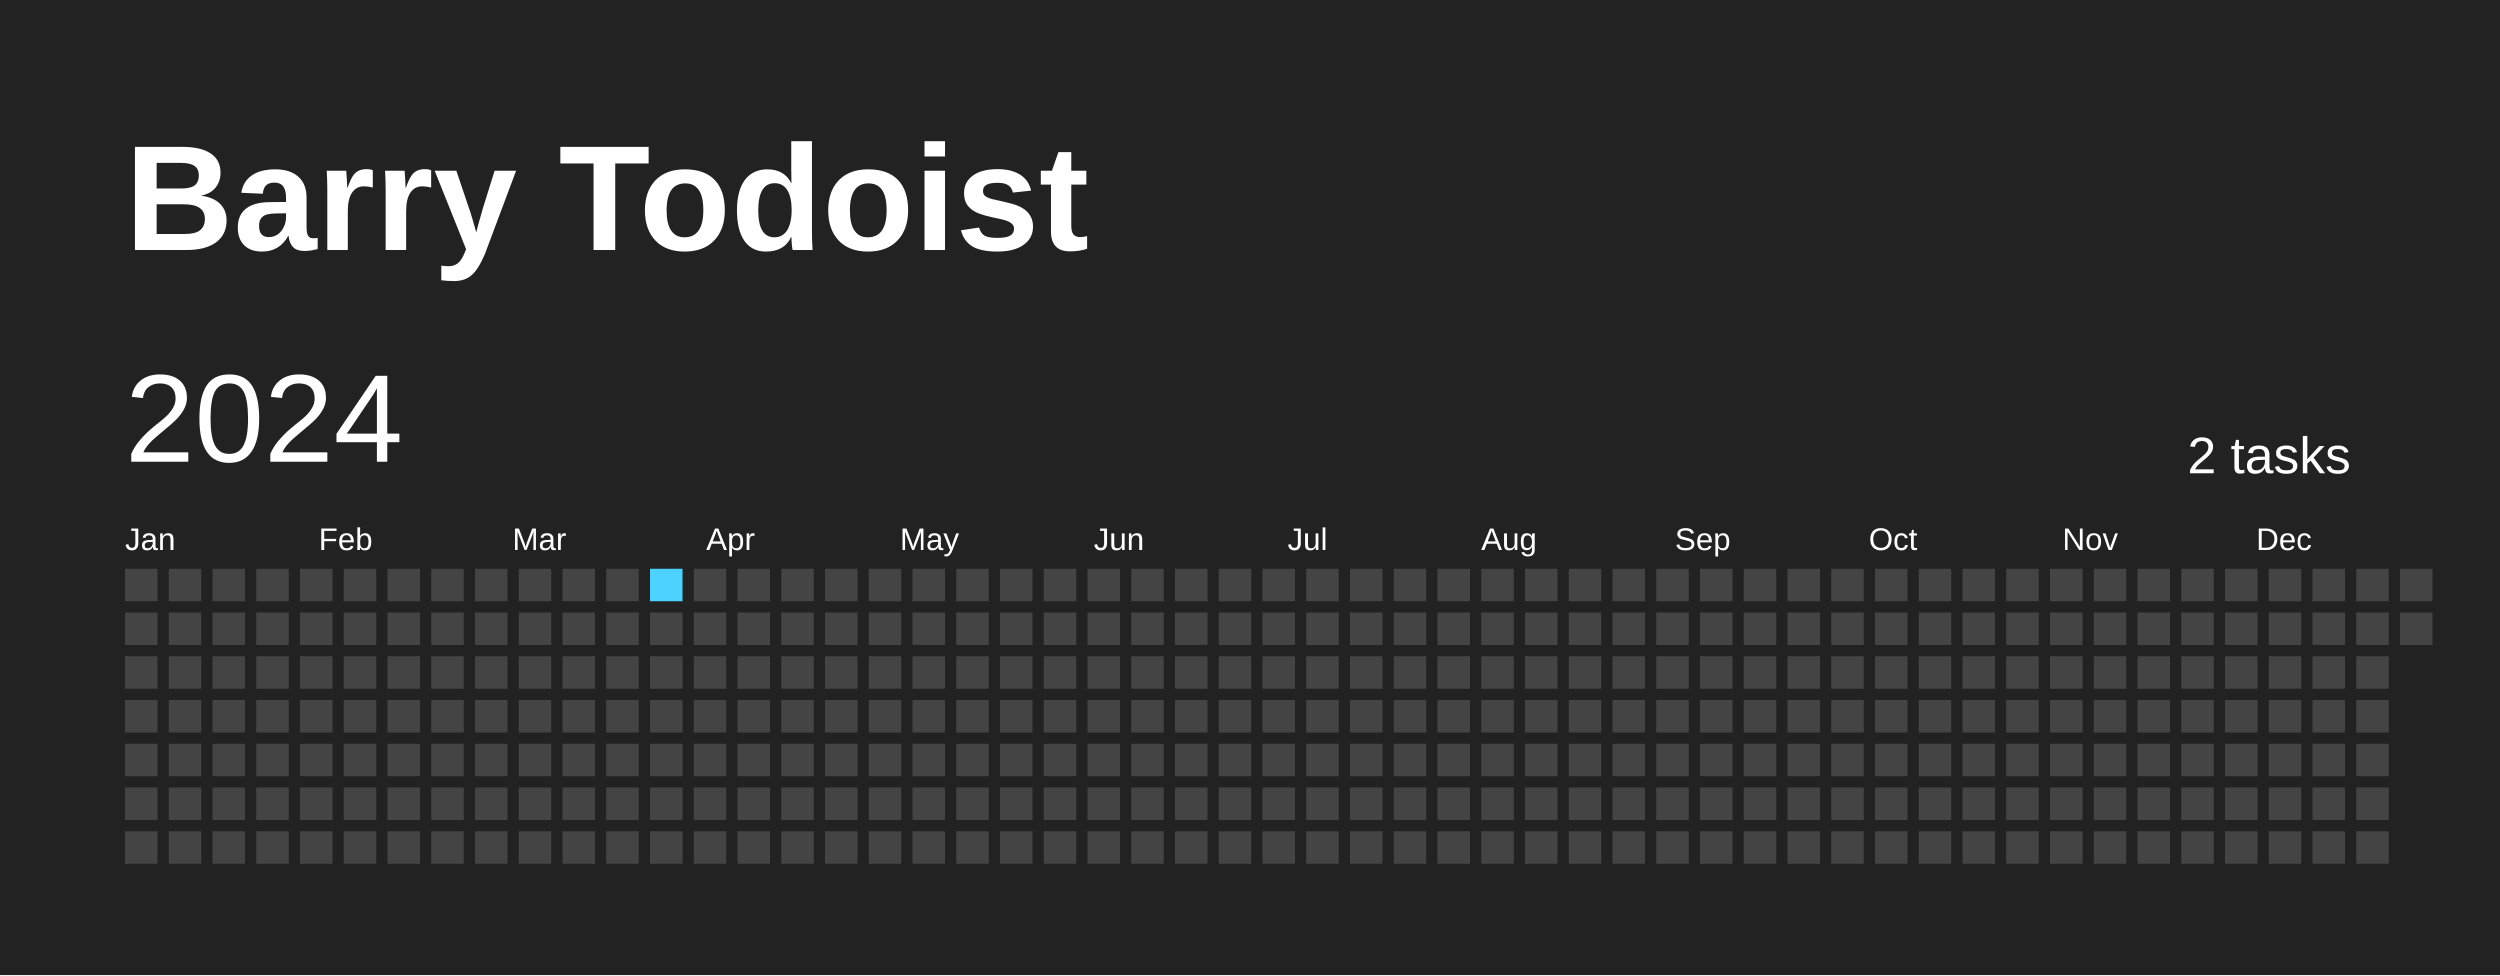
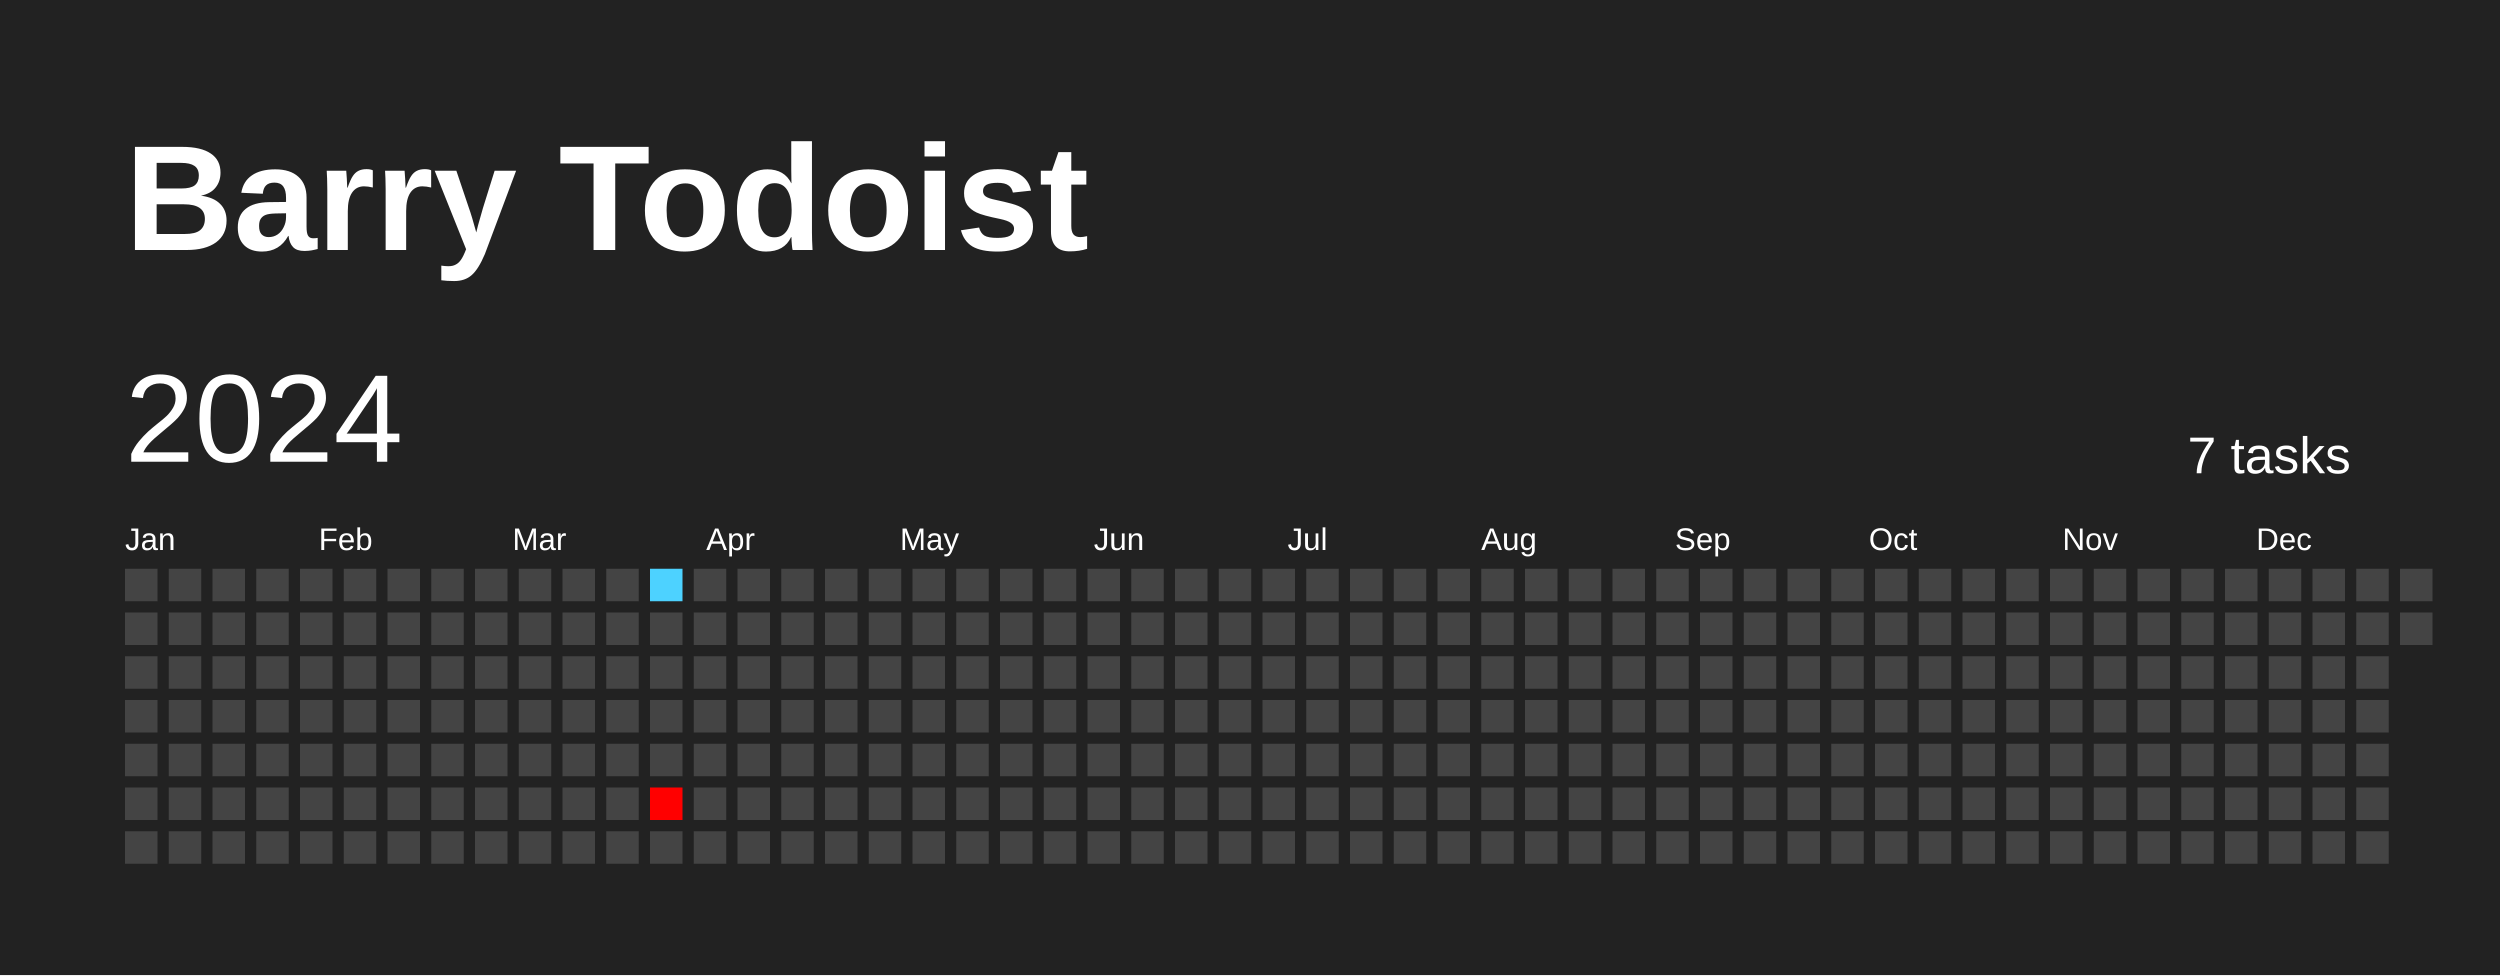
<svg xmlns="http://www.w3.org/2000/svg" baseProfile="full" height="78mm" version="1.1" viewBox="0,0,200,78" width="200mm">
  <defs />
  <rect fill="#222222" height="78" width="200" x="0" y="0" />
  <text fill="#FFFFFF" style="font-size:12px; font-family:Arial; font-weight:bold;" x="10" y="20">Barry Todoist</text>
  <text dominant-baseline="hanging" fill="#FFFFFF" style="font-size:10.0px; font-family:Arial;" x="10" y="30">2024</text>
-   <text dominant-baseline="hanging" fill="#FFFFFF" style="font-size:4.125px; font-family:Arial;" x="175" y="35">2 tasks</text>
+   <text dominant-baseline="hanging" fill="#FFFFFF" style="font-size:4.125px; font-family:Arial;" x="175" y="35">7 tasks</text>
  <text fill="#FFFFFF" style="font-size:2.5px; font-family:Arial" x="10.0" y="44">Jan</text>
  <text fill="#FFFFFF" style="font-size:2.5px; font-family:Arial" x="25.5" y="44">Feb</text>
  <text fill="#FFFFFF" style="font-size:2.5px; font-family:Arial" x="41.0" y="44">Mar</text>
  <text fill="#FFFFFF" style="font-size:2.5px; font-family:Arial" x="56.5" y="44">Apr</text>
  <text fill="#FFFFFF" style="font-size:2.5px; font-family:Arial" x="72.0" y="44">May</text>
  <text fill="#FFFFFF" style="font-size:2.5px; font-family:Arial" x="87.5" y="44">Jun</text>
  <text fill="#FFFFFF" style="font-size:2.5px; font-family:Arial" x="103.0" y="44">Jul</text>
  <text fill="#FFFFFF" style="font-size:2.5px; font-family:Arial" x="118.5" y="44">Aug</text>
  <text fill="#FFFFFF" style="font-size:2.5px; font-family:Arial" x="134.0" y="44">Sep</text>
  <text fill="#FFFFFF" style="font-size:2.5px; font-family:Arial" x="149.5" y="44">Oct</text>
  <text fill="#FFFFFF" style="font-size:2.5px; font-family:Arial" x="165.0" y="44">Nov</text>
  <text fill="#FFFFFF" style="font-size:2.5px; font-family:Arial" x="180.5" y="44">Dec</text>
  <rect fill="#444444" height="2.6" width="2.6" x="10.0" y="45.5" />
  <rect fill="#444444" height="2.6" width="2.6" x="10.0" y="49.0" />
  <rect fill="#444444" height="2.6" width="2.6" x="10.0" y="52.5" />
  <rect fill="#444444" height="2.6" width="2.6" x="10.0" y="56.0" />
  <rect fill="#444444" height="2.6" width="2.6" x="10.0" y="59.5" />
  <rect fill="#444444" height="2.6" width="2.6" x="10.0" y="63.0" />
  <rect fill="#444444" height="2.6" width="2.6" x="10.0" y="66.5" />
  <rect fill="#444444" height="2.6" width="2.6" x="13.5" y="45.5" />
  <rect fill="#444444" height="2.6" width="2.6" x="13.5" y="49.0" />
  <rect fill="#444444" height="2.6" width="2.6" x="13.5" y="52.5" />
  <rect fill="#444444" height="2.6" width="2.6" x="13.5" y="56.0" />
  <rect fill="#444444" height="2.6" width="2.6" x="13.5" y="59.5" />
  <rect fill="#444444" height="2.6" width="2.6" x="13.5" y="63.0" />
  <rect fill="#444444" height="2.6" width="2.6" x="13.5" y="66.5" />
  <rect fill="#444444" height="2.6" width="2.6" x="17.0" y="45.5" />
  <rect fill="#444444" height="2.6" width="2.6" x="17.0" y="49.0" />
  <rect fill="#444444" height="2.6" width="2.6" x="17.0" y="52.5" />
  <rect fill="#444444" height="2.6" width="2.6" x="17.0" y="56.0" />
  <rect fill="#444444" height="2.6" width="2.6" x="17.0" y="59.5" />
  <rect fill="#444444" height="2.6" width="2.6" x="17.0" y="63.0" />
  <rect fill="#444444" height="2.6" width="2.6" x="17.0" y="66.5" />
  <rect fill="#444444" height="2.6" width="2.6" x="20.5" y="45.5" />
  <rect fill="#444444" height="2.6" width="2.6" x="20.5" y="49.0" />
  <rect fill="#444444" height="2.6" width="2.6" x="20.5" y="52.5" />
  <rect fill="#444444" height="2.6" width="2.6" x="20.5" y="56.0" />
  <rect fill="#444444" height="2.6" width="2.6" x="20.5" y="59.5" />
  <rect fill="#444444" height="2.6" width="2.6" x="20.5" y="63.0" />
  <rect fill="#444444" height="2.6" width="2.6" x="20.5" y="66.5" />
  <rect fill="#444444" height="2.6" width="2.6" x="24.0" y="45.5" />
  <rect fill="#444444" height="2.6" width="2.6" x="24.0" y="49.0" />
  <rect fill="#444444" height="2.6" width="2.6" x="24.0" y="52.5" />
  <rect fill="#444444" height="2.6" width="2.6" x="24.0" y="56.0" />
  <rect fill="#444444" height="2.6" width="2.6" x="24.0" y="59.5" />
  <rect fill="#444444" height="2.6" width="2.6" x="24.0" y="63.0" />
  <rect fill="#444444" height="2.6" width="2.6" x="24.0" y="66.5" />
  <rect fill="#444444" height="2.6" width="2.6" x="27.5" y="45.5" />
  <rect fill="#444444" height="2.6" width="2.6" x="27.5" y="49.0" />
  <rect fill="#444444" height="2.6" width="2.6" x="27.5" y="52.5" />
  <rect fill="#444444" height="2.6" width="2.6" x="27.5" y="56.0" />
  <rect fill="#444444" height="2.6" width="2.6" x="27.5" y="59.5" />
  <rect fill="#444444" height="2.6" width="2.6" x="27.5" y="63.0" />
  <rect fill="#444444" height="2.6" width="2.6" x="27.5" y="66.5" />
  <rect fill="#444444" height="2.6" width="2.6" x="31.0" y="45.5" />
  <rect fill="#444444" height="2.6" width="2.6" x="31.0" y="49.0" />
  <rect fill="#444444" height="2.6" width="2.6" x="31.0" y="52.5" />
  <rect fill="#444444" height="2.6" width="2.6" x="31.0" y="56.0" />
  <rect fill="#444444" height="2.6" width="2.6" x="31.0" y="59.5" />
  <rect fill="#444444" height="2.6" width="2.6" x="31.0" y="63.0" />
  <rect fill="#444444" height="2.6" width="2.6" x="31.0" y="66.5" />
  <rect fill="#444444" height="2.6" width="2.6" x="34.5" y="45.5" />
  <rect fill="#444444" height="2.6" width="2.6" x="34.5" y="49.0" />
  <rect fill="#444444" height="2.6" width="2.6" x="34.5" y="52.5" />
  <rect fill="#444444" height="2.6" width="2.6" x="34.5" y="56.0" />
  <rect fill="#444444" height="2.6" width="2.6" x="34.5" y="59.5" />
  <rect fill="#444444" height="2.6" width="2.6" x="34.5" y="63.0" />
  <rect fill="#444444" height="2.6" width="2.6" x="34.5" y="66.5" />
  <rect fill="#444444" height="2.6" width="2.6" x="38.0" y="45.5" />
  <rect fill="#444444" height="2.6" width="2.6" x="38.0" y="49.0" />
  <rect fill="#444444" height="2.6" width="2.6" x="38.0" y="52.5" />
  <rect fill="#444444" height="2.6" width="2.6" x="38.0" y="56.0" />
  <rect fill="#444444" height="2.6" width="2.6" x="38.0" y="59.5" />
  <rect fill="#444444" height="2.6" width="2.6" x="38.0" y="63.0" />
  <rect fill="#444444" height="2.6" width="2.6" x="38.0" y="66.5" />
  <rect fill="#444444" height="2.6" width="2.6" x="41.5" y="45.5" />
  <rect fill="#444444" height="2.6" width="2.6" x="41.5" y="49.0" />
  <rect fill="#444444" height="2.6" width="2.6" x="41.5" y="52.5" />
  <rect fill="#444444" height="2.6" width="2.6" x="41.5" y="56.0" />
  <rect fill="#444444" height="2.6" width="2.6" x="41.5" y="59.5" />
  <rect fill="#444444" height="2.6" width="2.6" x="41.5" y="63.0" />
  <rect fill="#444444" height="2.6" width="2.6" x="41.5" y="66.5" />
  <rect fill="#444444" height="2.6" width="2.6" x="45.0" y="45.5" />
  <rect fill="#444444" height="2.6" width="2.6" x="45.0" y="49.0" />
  <rect fill="#444444" height="2.6" width="2.6" x="45.0" y="52.5" />
  <rect fill="#444444" height="2.6" width="2.6" x="45.0" y="56.0" />
  <rect fill="#444444" height="2.6" width="2.6" x="45.0" y="59.5" />
  <rect fill="#444444" height="2.6" width="2.6" x="45.0" y="63.0" />
  <rect fill="#444444" height="2.6" width="2.6" x="45.0" y="66.5" />
  <rect fill="#444444" height="2.6" width="2.6" x="48.5" y="45.5" />
  <rect fill="#444444" height="2.6" width="2.6" x="48.5" y="49.0" />
  <rect fill="#444444" height="2.6" width="2.6" x="48.5" y="52.5" />
  <rect fill="#444444" height="2.6" width="2.6" x="48.5" y="56.0" />
  <rect fill="#444444" height="2.6" width="2.6" x="48.5" y="59.5" />
  <rect fill="#444444" height="2.6" width="2.6" x="48.5" y="63.0" />
  <rect fill="#444444" height="2.6" width="2.6" x="48.5" y="66.5" />
-   <rect fill="#4DD2FF" height="2.6" width="2.6" x="52.0" y="45.5" />
+   <rect fill="#4dd2ff" height="2.6" width="2.6" x="52.0" y="45.5" />
  <rect fill="#444444" height="2.6" width="2.6" x="52.0" y="49.0" />
  <rect fill="#444444" height="2.6" width="2.6" x="52.0" y="52.5" />
  <rect fill="#444444" height="2.6" width="2.6" x="52.0" y="56.0" />
  <rect fill="#444444" height="2.6" width="2.6" x="52.0" y="59.5" />
-   <rect fill="#444444" height="2.6" width="2.6" x="52.0" y="63.0" />
+   <rect fill="#ff0000" height="2.6" width="2.6" x="52.0" y="63.0" />
  <rect fill="#444444" height="2.6" width="2.6" x="52.0" y="66.5" />
  <rect fill="#444444" height="2.6" width="2.6" x="55.5" y="45.5" />
  <rect fill="#444444" height="2.6" width="2.6" x="55.5" y="49.0" />
  <rect fill="#444444" height="2.6" width="2.6" x="55.5" y="52.5" />
  <rect fill="#444444" height="2.6" width="2.6" x="55.5" y="56.0" />
  <rect fill="#444444" height="2.6" width="2.6" x="55.5" y="59.5" />
  <rect fill="#444444" height="2.6" width="2.6" x="55.5" y="63.0" />
  <rect fill="#444444" height="2.6" width="2.6" x="55.5" y="66.5" />
  <rect fill="#444444" height="2.6" width="2.6" x="59.0" y="45.5" />
  <rect fill="#444444" height="2.6" width="2.6" x="59.0" y="49.0" />
  <rect fill="#444444" height="2.6" width="2.6" x="59.0" y="52.5" />
  <rect fill="#444444" height="2.6" width="2.6" x="59.0" y="56.0" />
  <rect fill="#444444" height="2.6" width="2.6" x="59.0" y="59.5" />
  <rect fill="#444444" height="2.6" width="2.6" x="59.0" y="63.0" />
  <rect fill="#444444" height="2.6" width="2.6" x="59.0" y="66.5" />
  <rect fill="#444444" height="2.6" width="2.6" x="62.5" y="45.5" />
  <rect fill="#444444" height="2.6" width="2.6" x="62.5" y="49.0" />
  <rect fill="#444444" height="2.6" width="2.6" x="62.5" y="52.5" />
  <rect fill="#444444" height="2.6" width="2.6" x="62.5" y="56.0" />
  <rect fill="#444444" height="2.6" width="2.6" x="62.5" y="59.5" />
  <rect fill="#444444" height="2.6" width="2.6" x="62.5" y="63.0" />
  <rect fill="#444444" height="2.6" width="2.6" x="62.5" y="66.5" />
  <rect fill="#444444" height="2.6" width="2.6" x="66.0" y="45.5" />
  <rect fill="#444444" height="2.6" width="2.6" x="66.0" y="49.0" />
  <rect fill="#444444" height="2.6" width="2.6" x="66.0" y="52.5" />
  <rect fill="#444444" height="2.6" width="2.6" x="66.0" y="56.0" />
  <rect fill="#444444" height="2.6" width="2.6" x="66.0" y="59.5" />
  <rect fill="#444444" height="2.6" width="2.6" x="66.0" y="63.0" />
  <rect fill="#444444" height="2.6" width="2.6" x="66.0" y="66.5" />
  <rect fill="#444444" height="2.6" width="2.6" x="69.5" y="45.5" />
  <rect fill="#444444" height="2.6" width="2.6" x="69.5" y="49.0" />
  <rect fill="#444444" height="2.6" width="2.6" x="69.5" y="52.5" />
  <rect fill="#444444" height="2.6" width="2.6" x="69.5" y="56.0" />
  <rect fill="#444444" height="2.6" width="2.6" x="69.5" y="59.5" />
  <rect fill="#444444" height="2.6" width="2.6" x="69.5" y="63.0" />
  <rect fill="#444444" height="2.6" width="2.6" x="69.5" y="66.5" />
  <rect fill="#444444" height="2.6" width="2.6" x="73.0" y="45.5" />
  <rect fill="#444444" height="2.6" width="2.6" x="73.0" y="49.0" />
  <rect fill="#444444" height="2.6" width="2.6" x="73.0" y="52.5" />
  <rect fill="#444444" height="2.6" width="2.6" x="73.0" y="56.0" />
  <rect fill="#444444" height="2.6" width="2.6" x="73.0" y="59.5" />
  <rect fill="#444444" height="2.6" width="2.6" x="73.0" y="63.0" />
  <rect fill="#444444" height="2.6" width="2.6" x="73.0" y="66.5" />
  <rect fill="#444444" height="2.6" width="2.6" x="76.5" y="45.5" />
  <rect fill="#444444" height="2.6" width="2.6" x="76.5" y="49.0" />
  <rect fill="#444444" height="2.6" width="2.6" x="76.5" y="52.5" />
  <rect fill="#444444" height="2.6" width="2.6" x="76.5" y="56.0" />
  <rect fill="#444444" height="2.6" width="2.6" x="76.5" y="59.5" />
  <rect fill="#444444" height="2.6" width="2.6" x="76.5" y="63.0" />
  <rect fill="#444444" height="2.6" width="2.6" x="76.5" y="66.5" />
  <rect fill="#444444" height="2.6" width="2.6" x="80.0" y="45.5" />
  <rect fill="#444444" height="2.6" width="2.6" x="80.0" y="49.0" />
  <rect fill="#444444" height="2.6" width="2.6" x="80.0" y="52.5" />
  <rect fill="#444444" height="2.6" width="2.6" x="80.0" y="56.0" />
  <rect fill="#444444" height="2.6" width="2.6" x="80.0" y="59.5" />
  <rect fill="#444444" height="2.6" width="2.6" x="80.0" y="63.0" />
  <rect fill="#444444" height="2.6" width="2.6" x="80.0" y="66.5" />
  <rect fill="#444444" height="2.6" width="2.6" x="83.5" y="45.5" />
  <rect fill="#444444" height="2.6" width="2.6" x="83.5" y="49.0" />
  <rect fill="#444444" height="2.6" width="2.6" x="83.5" y="52.5" />
  <rect fill="#444444" height="2.6" width="2.6" x="83.5" y="56.0" />
  <rect fill="#444444" height="2.6" width="2.6" x="83.5" y="59.5" />
  <rect fill="#444444" height="2.6" width="2.6" x="83.5" y="63.0" />
  <rect fill="#444444" height="2.6" width="2.6" x="83.5" y="66.5" />
  <rect fill="#444444" height="2.6" width="2.6" x="87.0" y="45.5" />
  <rect fill="#444444" height="2.6" width="2.6" x="87.0" y="49.0" />
  <rect fill="#444444" height="2.6" width="2.6" x="87.0" y="52.5" />
  <rect fill="#444444" height="2.6" width="2.6" x="87.0" y="56.0" />
  <rect fill="#444444" height="2.6" width="2.6" x="87.0" y="59.5" />
  <rect fill="#444444" height="2.6" width="2.6" x="87.0" y="63.0" />
  <rect fill="#444444" height="2.6" width="2.6" x="87.0" y="66.5" />
  <rect fill="#444444" height="2.6" width="2.6" x="90.5" y="45.5" />
  <rect fill="#444444" height="2.6" width="2.6" x="90.5" y="49.0" />
  <rect fill="#444444" height="2.6" width="2.6" x="90.5" y="52.5" />
  <rect fill="#444444" height="2.6" width="2.6" x="90.5" y="56.0" />
  <rect fill="#444444" height="2.6" width="2.6" x="90.5" y="59.5" />
  <rect fill="#444444" height="2.6" width="2.6" x="90.5" y="63.0" />
  <rect fill="#444444" height="2.6" width="2.6" x="90.5" y="66.5" />
  <rect fill="#444444" height="2.6" width="2.6" x="94.0" y="45.5" />
  <rect fill="#444444" height="2.6" width="2.6" x="94.0" y="49.0" />
  <rect fill="#444444" height="2.6" width="2.6" x="94.0" y="52.5" />
  <rect fill="#444444" height="2.6" width="2.6" x="94.0" y="56.0" />
  <rect fill="#444444" height="2.6" width="2.6" x="94.0" y="59.5" />
  <rect fill="#444444" height="2.6" width="2.6" x="94.0" y="63.0" />
  <rect fill="#444444" height="2.6" width="2.6" x="94.0" y="66.5" />
  <rect fill="#444444" height="2.6" width="2.6" x="97.5" y="45.5" />
  <rect fill="#444444" height="2.6" width="2.6" x="97.5" y="49.0" />
  <rect fill="#444444" height="2.6" width="2.6" x="97.5" y="52.5" />
  <rect fill="#444444" height="2.6" width="2.6" x="97.5" y="56.0" />
  <rect fill="#444444" height="2.6" width="2.6" x="97.5" y="59.5" />
  <rect fill="#444444" height="2.6" width="2.6" x="97.5" y="63.0" />
  <rect fill="#444444" height="2.6" width="2.6" x="97.5" y="66.5" />
  <rect fill="#444444" height="2.6" width="2.6" x="101.0" y="45.5" />
  <rect fill="#444444" height="2.6" width="2.6" x="101.0" y="49.0" />
  <rect fill="#444444" height="2.6" width="2.6" x="101.0" y="52.5" />
  <rect fill="#444444" height="2.6" width="2.6" x="101.0" y="56.0" />
  <rect fill="#444444" height="2.6" width="2.6" x="101.0" y="59.5" />
  <rect fill="#444444" height="2.6" width="2.6" x="101.0" y="63.0" />
  <rect fill="#444444" height="2.6" width="2.6" x="101.0" y="66.5" />
  <rect fill="#444444" height="2.6" width="2.6" x="104.5" y="45.5" />
  <rect fill="#444444" height="2.6" width="2.6" x="104.5" y="49.0" />
  <rect fill="#444444" height="2.6" width="2.6" x="104.5" y="52.5" />
  <rect fill="#444444" height="2.6" width="2.6" x="104.5" y="56.0" />
  <rect fill="#444444" height="2.6" width="2.6" x="104.5" y="59.5" />
  <rect fill="#444444" height="2.6" width="2.6" x="104.5" y="63.0" />
  <rect fill="#444444" height="2.6" width="2.6" x="104.5" y="66.5" />
  <rect fill="#444444" height="2.6" width="2.6" x="108.0" y="45.5" />
  <rect fill="#444444" height="2.6" width="2.6" x="108.0" y="49.0" />
  <rect fill="#444444" height="2.6" width="2.6" x="108.0" y="52.5" />
  <rect fill="#444444" height="2.6" width="2.6" x="108.0" y="56.0" />
  <rect fill="#444444" height="2.6" width="2.6" x="108.0" y="59.5" />
  <rect fill="#444444" height="2.6" width="2.6" x="108.0" y="63.0" />
  <rect fill="#444444" height="2.6" width="2.6" x="108.0" y="66.5" />
  <rect fill="#444444" height="2.6" width="2.6" x="111.5" y="45.5" />
  <rect fill="#444444" height="2.6" width="2.6" x="111.5" y="49.0" />
  <rect fill="#444444" height="2.6" width="2.6" x="111.5" y="52.5" />
  <rect fill="#444444" height="2.6" width="2.6" x="111.5" y="56.0" />
  <rect fill="#444444" height="2.6" width="2.6" x="111.5" y="59.5" />
  <rect fill="#444444" height="2.6" width="2.6" x="111.5" y="63.0" />
  <rect fill="#444444" height="2.6" width="2.6" x="111.5" y="66.5" />
  <rect fill="#444444" height="2.6" width="2.6" x="115.0" y="45.5" />
  <rect fill="#444444" height="2.6" width="2.6" x="115.0" y="49.0" />
  <rect fill="#444444" height="2.6" width="2.6" x="115.0" y="52.5" />
  <rect fill="#444444" height="2.6" width="2.6" x="115.0" y="56.0" />
  <rect fill="#444444" height="2.6" width="2.6" x="115.0" y="59.5" />
  <rect fill="#444444" height="2.6" width="2.6" x="115.0" y="63.0" />
  <rect fill="#444444" height="2.6" width="2.6" x="115.0" y="66.5" />
  <rect fill="#444444" height="2.6" width="2.6" x="118.5" y="45.5" />
  <rect fill="#444444" height="2.6" width="2.6" x="118.5" y="49.0" />
  <rect fill="#444444" height="2.6" width="2.6" x="118.5" y="52.5" />
  <rect fill="#444444" height="2.6" width="2.6" x="118.5" y="56.0" />
  <rect fill="#444444" height="2.6" width="2.6" x="118.5" y="59.5" />
  <rect fill="#444444" height="2.6" width="2.6" x="118.5" y="63.0" />
  <rect fill="#444444" height="2.6" width="2.6" x="118.5" y="66.5" />
  <rect fill="#444444" height="2.6" width="2.6" x="122.0" y="45.5" />
  <rect fill="#444444" height="2.6" width="2.6" x="122.0" y="49.0" />
  <rect fill="#444444" height="2.6" width="2.6" x="122.0" y="52.5" />
  <rect fill="#444444" height="2.6" width="2.6" x="122.0" y="56.0" />
  <rect fill="#444444" height="2.6" width="2.6" x="122.0" y="59.5" />
  <rect fill="#444444" height="2.6" width="2.6" x="122.0" y="63.0" />
  <rect fill="#444444" height="2.6" width="2.6" x="122.0" y="66.5" />
  <rect fill="#444444" height="2.6" width="2.6" x="125.5" y="45.5" />
  <rect fill="#444444" height="2.6" width="2.6" x="125.5" y="49.0" />
  <rect fill="#444444" height="2.6" width="2.6" x="125.5" y="52.5" />
  <rect fill="#444444" height="2.6" width="2.6" x="125.5" y="56.0" />
  <rect fill="#444444" height="2.6" width="2.6" x="125.5" y="59.5" />
  <rect fill="#444444" height="2.6" width="2.6" x="125.5" y="63.0" />
  <rect fill="#444444" height="2.6" width="2.6" x="125.5" y="66.5" />
  <rect fill="#444444" height="2.6" width="2.6" x="129.0" y="45.5" />
  <rect fill="#444444" height="2.6" width="2.6" x="129.0" y="49.0" />
  <rect fill="#444444" height="2.6" width="2.6" x="129.0" y="52.5" />
  <rect fill="#444444" height="2.6" width="2.6" x="129.0" y="56.0" />
  <rect fill="#444444" height="2.6" width="2.6" x="129.0" y="59.5" />
  <rect fill="#444444" height="2.6" width="2.6" x="129.0" y="63.0" />
  <rect fill="#444444" height="2.6" width="2.6" x="129.0" y="66.5" />
  <rect fill="#444444" height="2.6" width="2.6" x="132.5" y="45.5" />
  <rect fill="#444444" height="2.6" width="2.6" x="132.5" y="49.0" />
  <rect fill="#444444" height="2.6" width="2.6" x="132.5" y="52.5" />
  <rect fill="#444444" height="2.6" width="2.6" x="132.5" y="56.0" />
  <rect fill="#444444" height="2.6" width="2.6" x="132.5" y="59.5" />
  <rect fill="#444444" height="2.6" width="2.6" x="132.5" y="63.0" />
  <rect fill="#444444" height="2.6" width="2.6" x="132.5" y="66.5" />
  <rect fill="#444444" height="2.6" width="2.6" x="136.0" y="45.5" />
  <rect fill="#444444" height="2.6" width="2.6" x="136.0" y="49.0" />
  <rect fill="#444444" height="2.6" width="2.6" x="136.0" y="52.5" />
  <rect fill="#444444" height="2.6" width="2.6" x="136.0" y="56.0" />
  <rect fill="#444444" height="2.6" width="2.6" x="136.0" y="59.5" />
  <rect fill="#444444" height="2.6" width="2.6" x="136.0" y="63.0" />
  <rect fill="#444444" height="2.6" width="2.6" x="136.0" y="66.5" />
  <rect fill="#444444" height="2.6" width="2.6" x="139.5" y="45.5" />
  <rect fill="#444444" height="2.6" width="2.6" x="139.5" y="49.0" />
  <rect fill="#444444" height="2.6" width="2.6" x="139.5" y="52.5" />
  <rect fill="#444444" height="2.6" width="2.6" x="139.5" y="56.0" />
  <rect fill="#444444" height="2.6" width="2.6" x="139.5" y="59.5" />
  <rect fill="#444444" height="2.6" width="2.6" x="139.5" y="63.0" />
  <rect fill="#444444" height="2.6" width="2.6" x="139.5" y="66.5" />
  <rect fill="#444444" height="2.6" width="2.6" x="143.0" y="45.5" />
  <rect fill="#444444" height="2.6" width="2.6" x="143.0" y="49.0" />
  <rect fill="#444444" height="2.6" width="2.6" x="143.0" y="52.5" />
  <rect fill="#444444" height="2.6" width="2.6" x="143.0" y="56.0" />
  <rect fill="#444444" height="2.6" width="2.6" x="143.0" y="59.5" />
  <rect fill="#444444" height="2.6" width="2.6" x="143.0" y="63.0" />
  <rect fill="#444444" height="2.6" width="2.6" x="143.0" y="66.5" />
  <rect fill="#444444" height="2.6" width="2.6" x="146.5" y="45.5" />
  <rect fill="#444444" height="2.6" width="2.6" x="146.5" y="49.0" />
  <rect fill="#444444" height="2.6" width="2.6" x="146.5" y="52.5" />
  <rect fill="#444444" height="2.6" width="2.6" x="146.5" y="56.0" />
  <rect fill="#444444" height="2.6" width="2.6" x="146.5" y="59.5" />
  <rect fill="#444444" height="2.6" width="2.6" x="146.5" y="63.0" />
  <rect fill="#444444" height="2.6" width="2.6" x="146.5" y="66.5" />
  <rect fill="#444444" height="2.6" width="2.6" x="150.0" y="45.5" />
  <rect fill="#444444" height="2.6" width="2.6" x="150.0" y="49.0" />
  <rect fill="#444444" height="2.6" width="2.6" x="150.0" y="52.5" />
  <rect fill="#444444" height="2.6" width="2.6" x="150.0" y="56.0" />
  <rect fill="#444444" height="2.6" width="2.6" x="150.0" y="59.5" />
  <rect fill="#444444" height="2.6" width="2.6" x="150.0" y="63.0" />
  <rect fill="#444444" height="2.6" width="2.6" x="150.0" y="66.5" />
  <rect fill="#444444" height="2.6" width="2.6" x="153.5" y="45.5" />
  <rect fill="#444444" height="2.6" width="2.6" x="153.5" y="49.0" />
  <rect fill="#444444" height="2.6" width="2.6" x="153.5" y="52.5" />
  <rect fill="#444444" height="2.6" width="2.6" x="153.5" y="56.0" />
  <rect fill="#444444" height="2.6" width="2.6" x="153.5" y="59.5" />
  <rect fill="#444444" height="2.6" width="2.6" x="153.5" y="63.0" />
  <rect fill="#444444" height="2.6" width="2.6" x="153.5" y="66.5" />
  <rect fill="#444444" height="2.6" width="2.6" x="157.0" y="45.5" />
  <rect fill="#444444" height="2.6" width="2.6" x="157.0" y="49.0" />
  <rect fill="#444444" height="2.6" width="2.6" x="157.0" y="52.5" />
  <rect fill="#444444" height="2.6" width="2.6" x="157.0" y="56.0" />
  <rect fill="#444444" height="2.6" width="2.6" x="157.0" y="59.5" />
  <rect fill="#444444" height="2.6" width="2.6" x="157.0" y="63.0" />
  <rect fill="#444444" height="2.6" width="2.6" x="157.0" y="66.5" />
  <rect fill="#444444" height="2.6" width="2.6" x="160.5" y="45.5" />
  <rect fill="#444444" height="2.6" width="2.6" x="160.5" y="49.0" />
  <rect fill="#444444" height="2.6" width="2.6" x="160.5" y="52.5" />
  <rect fill="#444444" height="2.6" width="2.6" x="160.5" y="56.0" />
  <rect fill="#444444" height="2.6" width="2.6" x="160.5" y="59.5" />
  <rect fill="#444444" height="2.6" width="2.6" x="160.5" y="63.0" />
  <rect fill="#444444" height="2.6" width="2.6" x="160.5" y="66.5" />
  <rect fill="#444444" height="2.6" width="2.6" x="164.0" y="45.5" />
  <rect fill="#444444" height="2.6" width="2.6" x="164.0" y="49.0" />
  <rect fill="#444444" height="2.6" width="2.6" x="164.0" y="52.5" />
  <rect fill="#444444" height="2.6" width="2.6" x="164.0" y="56.0" />
  <rect fill="#444444" height="2.6" width="2.6" x="164.0" y="59.5" />
  <rect fill="#444444" height="2.6" width="2.6" x="164.0" y="63.0" />
  <rect fill="#444444" height="2.6" width="2.6" x="164.0" y="66.5" />
  <rect fill="#444444" height="2.6" width="2.6" x="167.5" y="45.5" />
  <rect fill="#444444" height="2.6" width="2.6" x="167.5" y="49.0" />
  <rect fill="#444444" height="2.6" width="2.6" x="167.5" y="52.5" />
  <rect fill="#444444" height="2.6" width="2.6" x="167.5" y="56.0" />
  <rect fill="#444444" height="2.6" width="2.6" x="167.5" y="59.5" />
  <rect fill="#444444" height="2.6" width="2.6" x="167.5" y="63.0" />
  <rect fill="#444444" height="2.6" width="2.6" x="167.5" y="66.5" />
  <rect fill="#444444" height="2.6" width="2.6" x="171.0" y="45.5" />
  <rect fill="#444444" height="2.6" width="2.6" x="171.0" y="49.0" />
  <rect fill="#444444" height="2.6" width="2.6" x="171.0" y="52.5" />
  <rect fill="#444444" height="2.6" width="2.6" x="171.0" y="56.0" />
  <rect fill="#444444" height="2.6" width="2.6" x="171.0" y="59.5" />
  <rect fill="#444444" height="2.6" width="2.6" x="171.0" y="63.0" />
  <rect fill="#444444" height="2.6" width="2.6" x="171.0" y="66.5" />
  <rect fill="#444444" height="2.6" width="2.6" x="174.5" y="45.5" />
  <rect fill="#444444" height="2.6" width="2.6" x="174.5" y="49.0" />
  <rect fill="#444444" height="2.6" width="2.6" x="174.5" y="52.5" />
  <rect fill="#444444" height="2.6" width="2.6" x="174.5" y="56.0" />
  <rect fill="#444444" height="2.6" width="2.6" x="174.5" y="59.5" />
  <rect fill="#444444" height="2.6" width="2.6" x="174.5" y="63.0" />
  <rect fill="#444444" height="2.6" width="2.6" x="174.5" y="66.5" />
  <rect fill="#444444" height="2.6" width="2.6" x="178.0" y="45.5" />
  <rect fill="#444444" height="2.6" width="2.6" x="178.0" y="49.0" />
  <rect fill="#444444" height="2.6" width="2.6" x="178.0" y="52.5" />
  <rect fill="#444444" height="2.6" width="2.6" x="178.0" y="56.0" />
  <rect fill="#444444" height="2.6" width="2.6" x="178.0" y="59.5" />
  <rect fill="#444444" height="2.6" width="2.6" x="178.0" y="63.0" />
  <rect fill="#444444" height="2.6" width="2.6" x="178.0" y="66.5" />
  <rect fill="#444444" height="2.6" width="2.6" x="181.5" y="45.5" />
  <rect fill="#444444" height="2.6" width="2.6" x="181.5" y="49.0" />
  <rect fill="#444444" height="2.6" width="2.6" x="181.5" y="52.5" />
  <rect fill="#444444" height="2.6" width="2.6" x="181.5" y="56.0" />
  <rect fill="#444444" height="2.6" width="2.6" x="181.5" y="59.5" />
  <rect fill="#444444" height="2.6" width="2.6" x="181.5" y="63.0" />
  <rect fill="#444444" height="2.6" width="2.6" x="181.5" y="66.5" />
  <rect fill="#444444" height="2.6" width="2.6" x="185.0" y="45.5" />
  <rect fill="#444444" height="2.6" width="2.6" x="185.0" y="49.0" />
  <rect fill="#444444" height="2.6" width="2.6" x="185.0" y="52.5" />
  <rect fill="#444444" height="2.6" width="2.6" x="185.0" y="56.0" />
  <rect fill="#444444" height="2.6" width="2.6" x="185.0" y="59.5" />
  <rect fill="#444444" height="2.6" width="2.6" x="185.0" y="63.0" />
  <rect fill="#444444" height="2.6" width="2.6" x="185.0" y="66.5" />
  <rect fill="#444444" height="2.6" width="2.6" x="188.5" y="45.5" />
  <rect fill="#444444" height="2.6" width="2.6" x="188.5" y="49.0" />
  <rect fill="#444444" height="2.6" width="2.6" x="188.5" y="52.5" />
  <rect fill="#444444" height="2.6" width="2.6" x="188.5" y="56.0" />
  <rect fill="#444444" height="2.6" width="2.6" x="188.5" y="59.5" />
  <rect fill="#444444" height="2.6" width="2.6" x="188.5" y="63.0" />
  <rect fill="#444444" height="2.6" width="2.6" x="188.5" y="66.5" />
  <rect fill="#444444" height="2.6" width="2.6" x="192.0" y="45.5" />
  <rect fill="#444444" height="2.6" width="2.6" x="192.0" y="49.0" />
</svg>
